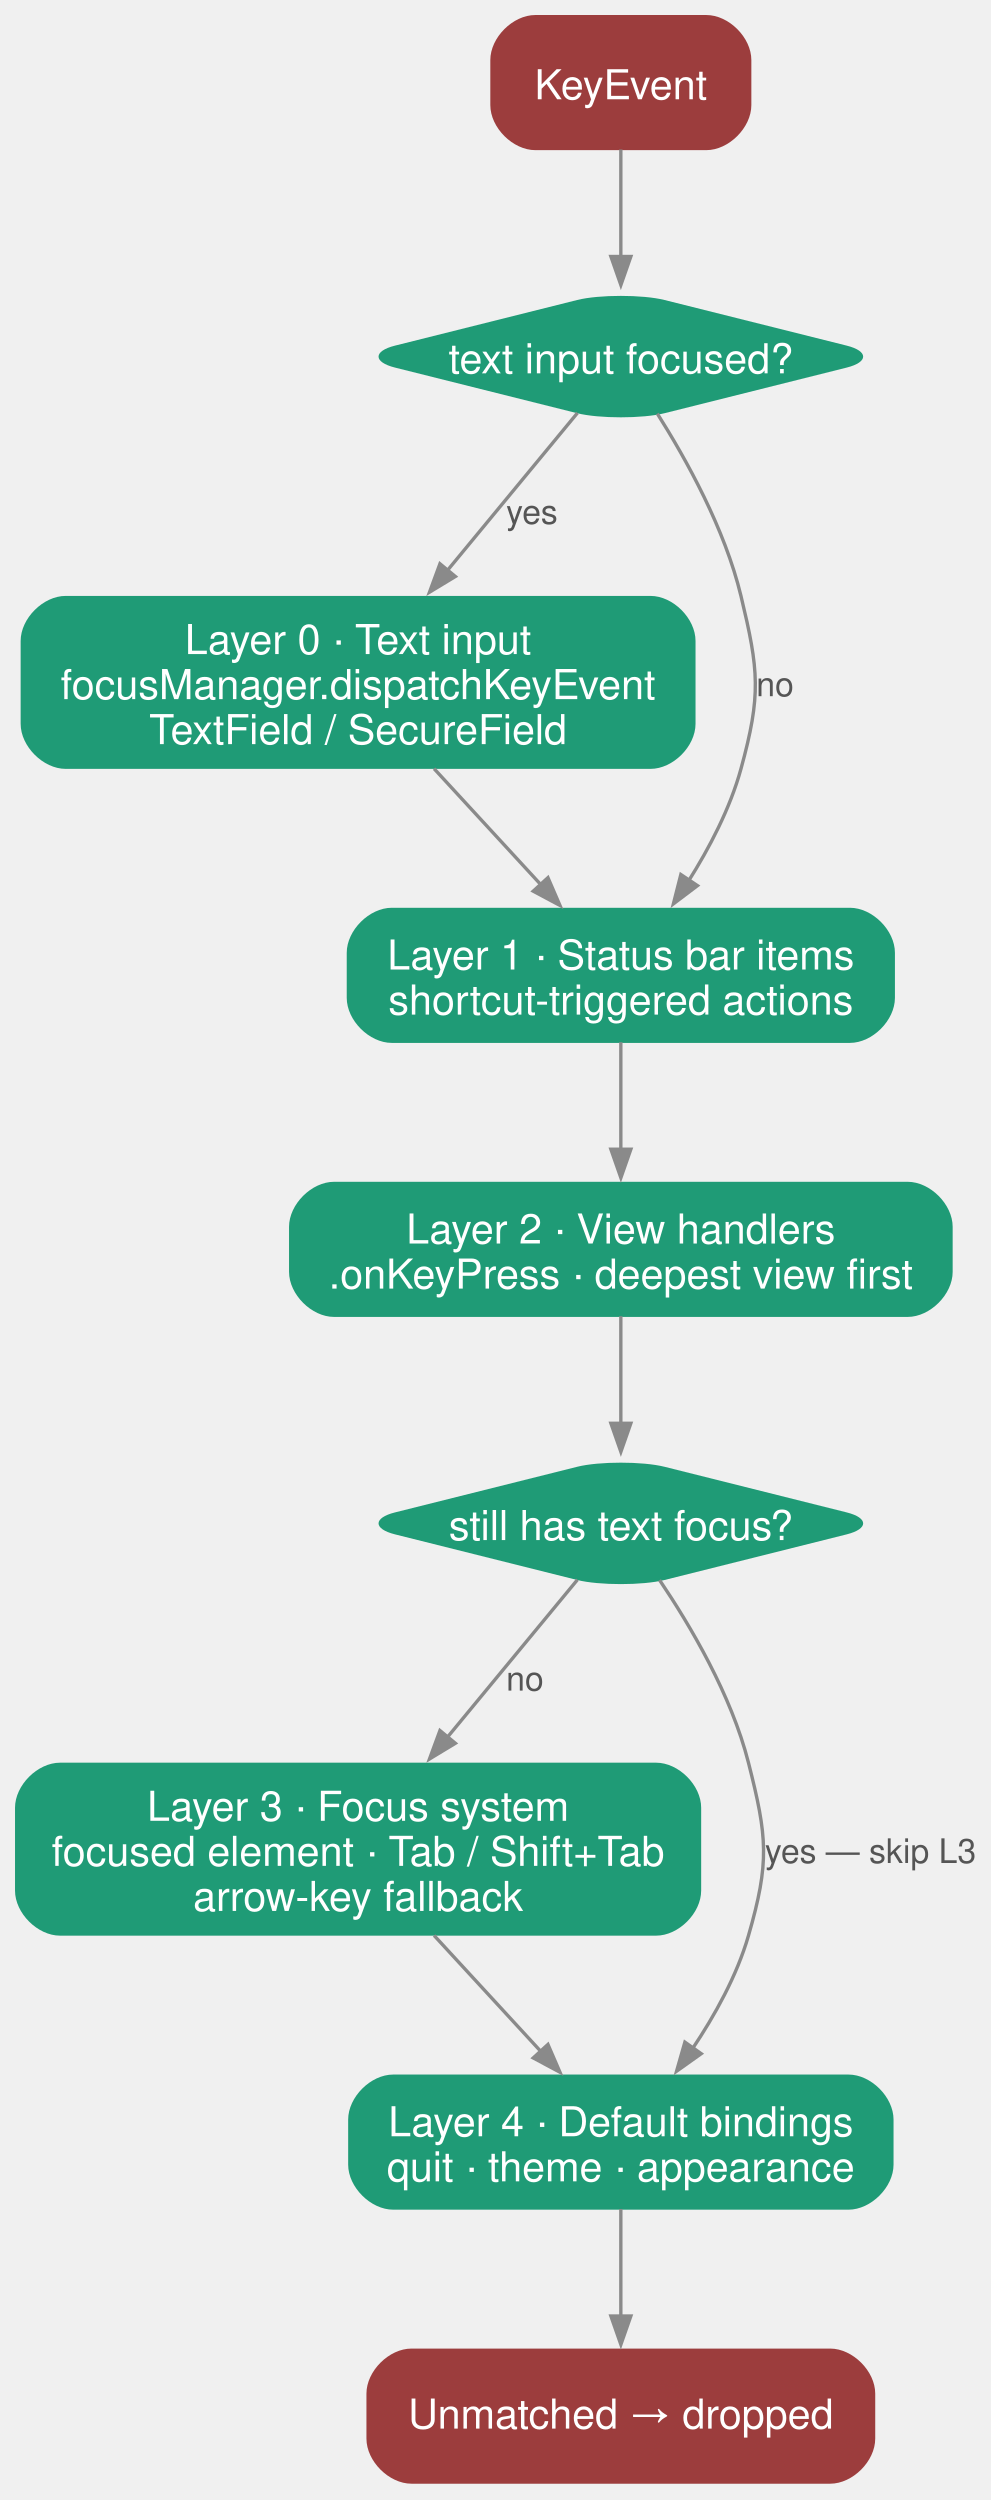
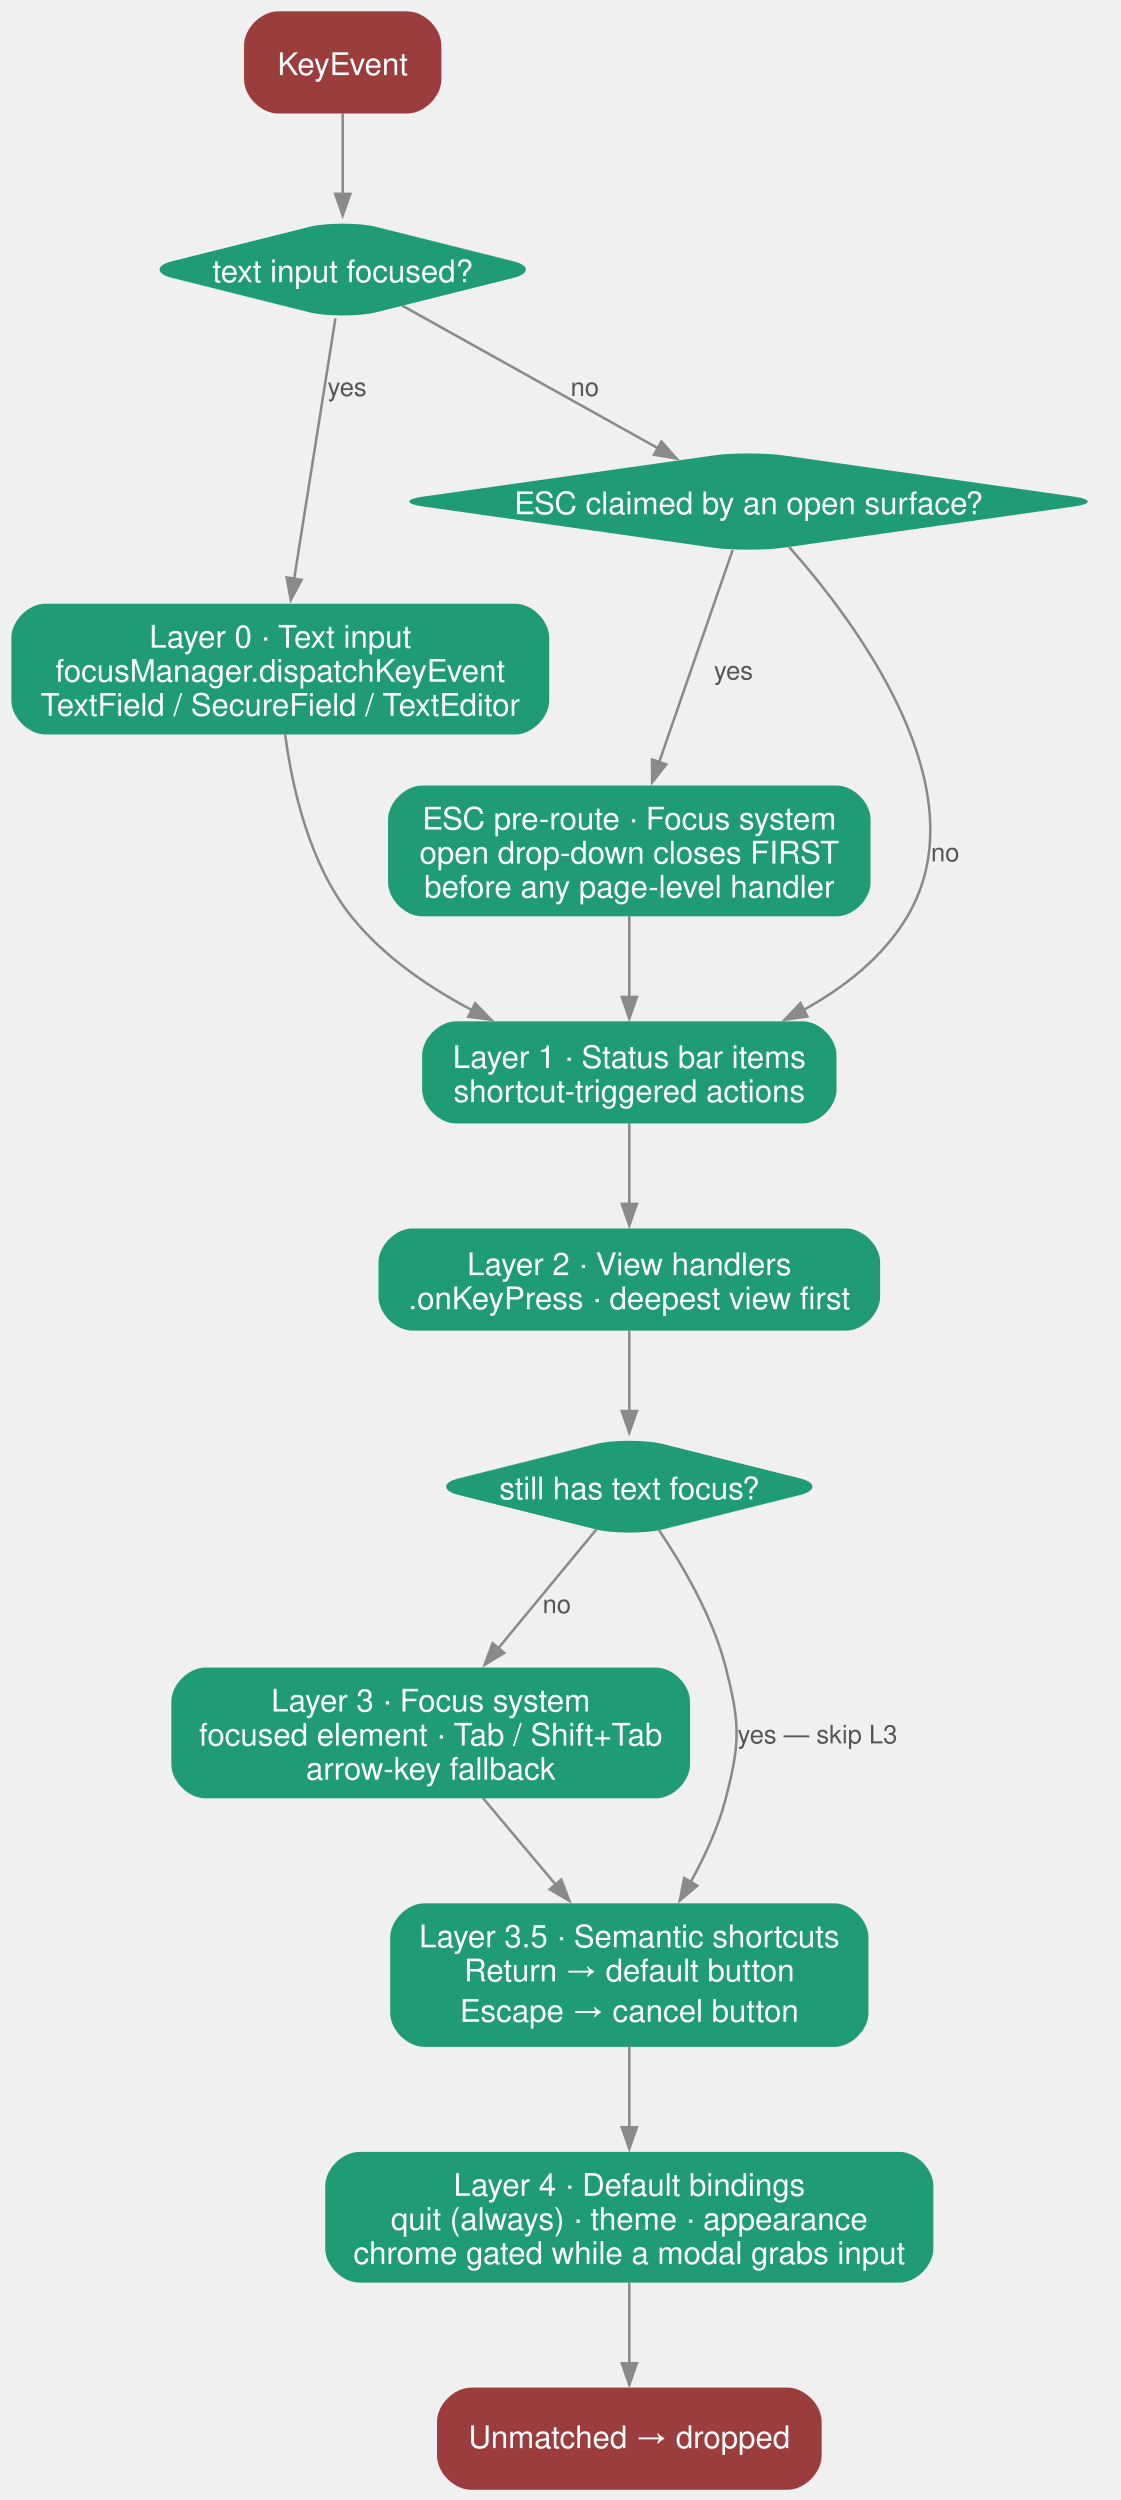
- <svg xmlns="http://www.w3.org/2000/svg" width="264pt" height="666pt" viewBox="0.00 0.00 264.00 666.00">
+ <svg xmlns="http://www.w3.org/2000/svg" width="395pt" height="881pt" viewBox="0.00 0.00 395.00 881.00">
  <style>
.edge path { fill: none; stroke: #8a8a8a; }
.edge polygon { stroke: #8a8a8a; fill: #8a8a8a; }
.cluster path, .cluster polygon { fill: none; stroke: #c8c8c8; }
@media (prefers-color-scheme: dark) {
  .edge text { fill: #cdd1d5; }
  .edge path { stroke: #9aa0a6; }
  .edge polygon { stroke: #9aa0a6; fill: #9aa0a6; }
  .cluster text { fill: #9aa0a6; }
  .cluster path, .cluster polygon { stroke: #5a5a5a; }
}
</style>
-   <g id="graph0" class="graph" transform="scale(1 1) rotate(0) translate(4 661.66)">
+   <g id="graph0" class="graph" transform="scale(1 1) rotate(0) translate(4 877.4)">
    <g id="node1" class="node">
-       <path fill="#9c3d3d" stroke="black" stroke-width="0" d="M184.16,-657.66C184.16,-657.66 138.62,-657.66 138.62,-657.66 132.62,-657.66 126.62,-651.66 126.62,-645.66 126.62,-645.66 126.62,-633.66 126.62,-633.66 126.62,-627.66 132.62,-621.66 138.62,-621.66 138.62,-621.66 184.16,-621.66 184.16,-621.66 190.16,-621.66 196.16,-627.66 196.16,-633.66 196.16,-633.66 196.16,-645.66 196.16,-645.66 196.16,-651.66 190.16,-657.66 184.16,-657.66" />
-       <text xml:space="preserve" text-anchor="middle" x="161.39" y="-635.21" font-family="Helvetica,sans-Serif" font-size="11.00" fill="white">KeyEvent</text>
+       <path fill="#9c3d3d" stroke="black" stroke-width="0" d="M139.54,-873.4C139.54,-873.4 94,-873.4 94,-873.4 88,-873.4 82,-867.4 82,-861.4 82,-861.4 82,-849.4 82,-849.4 82,-843.4 88,-837.4 94,-837.4 94,-837.4 139.54,-837.4 139.54,-837.4 145.54,-837.4 151.54,-843.4 151.54,-849.4 151.54,-849.4 151.54,-861.4 151.54,-861.4 151.54,-867.4 145.54,-873.4 139.54,-873.4" />
+       <text xml:space="preserve" text-anchor="middle" x="116.77" y="-850.95" font-family="Helvetica,sans-Serif" font-size="11.00" fill="white">KeyEvent</text>
    </g>
    <g id="node2" class="node">
-       <path fill="#1f9b76" stroke="black" stroke-width="0" d="M149.76,-581.74C149.76,-581.74 101.21,-569.58 101.21,-569.58 95.39,-568.12 95.39,-565.2 101.21,-563.74 101.21,-563.74 149.76,-551.58 149.76,-551.58 155.58,-550.12 167.21,-550.12 173.03,-551.58 173.03,-551.58 221.58,-563.74 221.58,-563.74 227.4,-565.2 227.4,-568.12 221.58,-569.58 221.58,-569.58 173.03,-581.74 173.03,-581.74 167.21,-583.2 155.58,-583.2 149.76,-581.74" />
-       <text xml:space="preserve" text-anchor="middle" x="161.39" y="-562.21" font-family="Helvetica,sans-Serif" font-size="11.00" fill="white">text input focused?</text>
+       <path fill="#1f9b76" stroke="black" stroke-width="0" d="M105.13,-797.48C105.13,-797.48 56.59,-785.32 56.59,-785.32 50.77,-783.86 50.77,-780.94 56.59,-779.48 56.59,-779.48 105.13,-767.32 105.13,-767.32 110.95,-765.86 122.59,-765.86 128.41,-767.32 128.41,-767.32 176.95,-779.48 176.95,-779.48 182.77,-780.94 182.77,-783.86 176.95,-785.32 176.95,-785.32 128.41,-797.48 128.41,-797.48 122.59,-798.94 110.95,-798.94 105.13,-797.48" />
+       <text xml:space="preserve" text-anchor="middle" x="116.77" y="-777.95" font-family="Helvetica,sans-Serif" font-size="11.00" fill="white">text input focused?</text>
    </g>
    <g id="edge1" class="edge">
-       <path vector-effect="non-scaling-stroke" fill="none" stroke="#8a8a8a" stroke-width="1.2" d="M161.39,-621.83C161.39,-613.26 161.39,-602.65 161.39,-593.1" />
-       <polygon fill="#8a8a8a" stroke="#8a8a8a" stroke-width="1.2" points="163.85,-593.18 161.4,-586.18 158.95,-593.18 163.85,-593.18" />
+       <path vector-effect="non-scaling-stroke" fill="none" stroke="#8a8a8a" stroke-width="1.2" d="M116.77,-837.57C116.77,-829 116.77,-818.39 116.77,-808.84" />
+       <polygon fill="#8a8a8a" stroke="#8a8a8a" stroke-width="1.2" points="119.22,-808.92 116.77,-801.92 114.32,-808.92 119.22,-808.92" />
    </g>
    <g id="node3" class="node">
-       <path fill="#1f9b76" stroke="black" stroke-width="0" d="M169.29,-502.91C169.29,-502.91 13.5,-502.91 13.5,-502.91 7.5,-502.91 1.5,-496.91 1.5,-490.91 1.5,-490.91 1.5,-468.83 1.5,-468.83 1.5,-462.83 7.5,-456.83 13.5,-456.83 13.5,-456.83 169.29,-456.83 169.29,-456.83 175.29,-456.83 181.29,-462.83 181.29,-468.83 181.29,-468.83 181.29,-490.91 181.29,-490.91 181.29,-496.91 175.29,-502.91 169.29,-502.91" />
-       <text xml:space="preserve" text-anchor="middle" x="91.39" y="-487.42" font-family="Helvetica,sans-Serif" font-size="11.00" fill="white">Layer 0 · Text input</text>
-       <text xml:space="preserve" text-anchor="middle" x="91.39" y="-475.42" font-family="Helvetica,sans-Serif" font-size="11.00" fill="white">focusManager.dispatchKeyEvent</text>
-       <text xml:space="preserve" text-anchor="middle" x="91.39" y="-463.42" font-family="Helvetica,sans-Serif" font-size="11.00" fill="white">TextField / SecureField</text>
+       <path fill="#1f9b76" stroke="black" stroke-width="0" d="M177.54,-664.65C177.54,-664.65 12,-664.65 12,-664.65 6,-664.65 0,-658.65 0,-652.65 0,-652.65 0,-630.57 0,-630.57 0,-624.57 6,-618.57 12,-618.57 12,-618.57 177.54,-618.57 177.54,-618.57 183.54,-618.57 189.54,-624.57 189.54,-630.57 189.54,-630.57 189.54,-652.65 189.54,-652.65 189.54,-658.65 183.54,-664.65 177.54,-664.65" />
+       <text xml:space="preserve" text-anchor="middle" x="94.77" y="-649.16" font-family="Helvetica,sans-Serif" font-size="11.00" fill="white">Layer 0 · Text input</text>
+       <text xml:space="preserve" text-anchor="middle" x="94.77" y="-637.16" font-family="Helvetica,sans-Serif" font-size="11.00" fill="white">focusManager.dispatchKeyEvent</text>
+       <text xml:space="preserve" text-anchor="middle" x="94.77" y="-625.16" font-family="Helvetica,sans-Serif" font-size="11.00" fill="white">TextField / SecureField / TextEditor</text>
    </g>
    <g id="edge2" class="edge">
-       <path vector-effect="non-scaling-stroke" fill="none" stroke="#8a8a8a" stroke-width="1.2" d="M149.84,-551.66C140.43,-540.26 126.83,-523.79 115.12,-509.61" />
-       <polygon fill="#8a8a8a" stroke="#8a8a8a" stroke-width="1.2" points="117.05,-508.1 110.71,-504.26 113.27,-511.22 117.05,-508.1" />
-       <text xml:space="preserve" text-anchor="middle" x="137.71" y="-522.11" font-family="Helvetica,sans-Serif" font-size="9.00" fill="#555555">yes</text>
+       <path vector-effect="non-scaling-stroke" fill="none" stroke="#8a8a8a" stroke-width="1.2" d="M114.2,-765.21C110.63,-742.66 104.08,-701.37 99.59,-672.99" />
+       <polygon fill="#8a8a8a" stroke="#8a8a8a" stroke-width="1.2" points="102.06,-672.95 98.54,-666.42 97.22,-673.72 102.06,-672.95" />
+       <text xml:space="preserve" text-anchor="middle" x="118.33" y="-737.85" font-family="Helvetica,sans-Serif" font-size="9.00" fill="#555555">yes</text>
    </g>
    <g id="node4" class="node">
-       <path fill="#1f9b76" stroke="black" stroke-width="0" d="M222.41,-419.83C222.41,-419.83 100.38,-419.83 100.38,-419.83 94.38,-419.83 88.37,-413.83 88.37,-407.83 88.37,-407.83 88.37,-395.83 88.37,-395.83 88.37,-389.83 94.37,-383.83 100.37,-383.83 100.37,-383.83 222.41,-383.83 222.41,-383.83 228.41,-383.83 234.41,-389.83 234.41,-395.83 234.41,-395.83 234.41,-407.83 234.41,-407.83 234.41,-413.83 228.41,-419.83 222.41,-419.83" />
-       <text xml:space="preserve" text-anchor="middle" x="161.39" y="-403.38" font-family="Helvetica,sans-Serif" font-size="11.00" fill="white">Layer 1 · Status bar items</text>
-       <text xml:space="preserve" text-anchor="middle" x="161.39" y="-391.38" font-family="Helvetica,sans-Serif" font-size="11.00" fill="white">shortcut-triggered actions</text>
+       <path fill="#1f9b76" stroke="black" stroke-width="0" d="M247.89,-716.97C247.89,-716.97 144.71,-702.33 144.71,-702.33 138.77,-701.49 138.77,-699.81 144.71,-698.97 144.71,-698.97 247.89,-684.33 247.89,-684.33 253.83,-683.49 265.71,-683.49 271.65,-684.33 271.65,-684.33 374.83,-698.97 374.83,-698.97 380.77,-699.81 380.77,-701.49 374.83,-702.33 374.83,-702.33 271.65,-716.97 271.65,-716.97 265.71,-717.81 253.83,-717.81 247.89,-716.97" />
+       <text xml:space="preserve" text-anchor="middle" x="259.77" y="-696.2" font-family="Helvetica,sans-Serif" font-size="11.00" fill="white">ESC claimed by an open surface?</text>
    </g>
    <g id="edge3" class="edge">
-       <path vector-effect="non-scaling-stroke" fill="none" stroke="#8a8a8a" stroke-width="1.2" d="M171.11,-551.47C178.86,-539.22 189.11,-520.75 193.39,-502.91 198.18,-483 198.81,-476.58 193.39,-456.83 190.51,-446.32 185,-435.78 179.35,-426.84" />
-       <polygon fill="#8a8a8a" stroke="#8a8a8a" stroke-width="1.2" points="181.55,-425.72 175.64,-421.25 177.47,-428.44 181.55,-425.72" />
-       <text xml:space="preserve" text-anchor="middle" x="202.47" y="-476.19" font-family="Helvetica,sans-Serif" font-size="9.00" fill="#555555">no</text>
+       <path vector-effect="non-scaling-stroke" fill="none" stroke="#8a8a8a" stroke-width="1.2" d="M137.56,-769.8C161.35,-756.54 200.58,-734.66 228.16,-719.28" />
+       <polygon fill="#8a8a8a" stroke="#8a8a8a" stroke-width="1.2" points="229.1,-721.56 234.02,-716.01 226.71,-717.28 229.1,-721.56" />
+       <text xml:space="preserve" text-anchor="middle" x="202.08" y="-737.85" font-family="Helvetica,sans-Serif" font-size="9.00" fill="#555555">no</text>
+     </g>
+     <g id="node6" class="node">
+       <path fill="#1f9b76" stroke="black" stroke-width="0" d="M278.79,-517.49C278.79,-517.49 156.75,-517.49 156.75,-517.49 150.75,-517.49 144.75,-511.49 144.75,-505.49 144.75,-505.49 144.75,-493.49 144.75,-493.49 144.75,-487.49 150.75,-481.49 156.75,-481.49 156.75,-481.49 278.79,-481.49 278.79,-481.49 284.79,-481.49 290.79,-487.49 290.79,-493.49 290.79,-493.49 290.79,-505.49 290.79,-505.49 290.79,-511.49 284.79,-517.49 278.79,-517.49" />
+       <text xml:space="preserve" text-anchor="middle" x="217.77" y="-501.04" font-family="Helvetica,sans-Serif" font-size="11.00" fill="white">Layer 1 · Status bar items</text>
+       <text xml:space="preserve" text-anchor="middle" x="217.77" y="-489.04" font-family="Helvetica,sans-Serif" font-size="11.00" fill="white">shortcut-triggered actions</text>
    </g>
    <g id="edge4" class="edge">
-       <path vector-effect="non-scaling-stroke" fill="none" stroke="#8a8a8a" stroke-width="1.2" d="M111.64,-456.88C120.65,-447.09 131.26,-435.57 140.36,-425.68" />
-       <polygon fill="#8a8a8a" stroke="#8a8a8a" stroke-width="1.2" points="141.92,-427.6 144.86,-420.79 138.31,-424.29 141.92,-427.6" />
+       <path vector-effect="non-scaling-stroke" fill="none" stroke="#8a8a8a" stroke-width="1.2" d="M96.48,-618.67C98.94,-599.86 104.99,-572.97 119.77,-554.49 130.98,-540.48 146.86,-529.55 162.59,-521.3" />
+       <polygon fill="#8a8a8a" stroke="#8a8a8a" stroke-width="1.2" points="163.48,-523.59 168.64,-518.27 161.29,-519.21 163.48,-523.59" />
    </g>
    <g id="node5" class="node">
-       <path fill="#1f9b76" stroke="black" stroke-width="0" d="M237.79,-346.83C237.79,-346.83 85,-346.83 85,-346.83 79,-346.83 73,-340.83 73,-334.83 73,-334.83 73,-322.83 73,-322.83 73,-316.83 79,-310.83 85,-310.83 85,-310.83 237.79,-310.83 237.79,-310.83 243.79,-310.83 249.79,-316.83 249.79,-322.83 249.79,-322.83 249.79,-334.83 249.79,-334.83 249.79,-340.83 243.79,-346.83 237.79,-346.83" />
-       <text xml:space="preserve" text-anchor="middle" x="161.39" y="-330.38" font-family="Helvetica,sans-Serif" font-size="11.00" fill="white">Layer 2 · View handlers</text>
-       <text xml:space="preserve" text-anchor="middle" x="161.39" y="-318.38" font-family="Helvetica,sans-Serif" font-size="11.00" fill="white">.onKeyPress · deepest view first</text>
+       <path fill="#1f9b76" stroke="black" stroke-width="0" d="M290.79,-600.57C290.79,-600.57 144.75,-600.57 144.75,-600.57 138.75,-600.57 132.75,-594.57 132.75,-588.57 132.75,-588.57 132.75,-566.49 132.75,-566.49 132.75,-560.49 138.75,-554.49 144.75,-554.49 144.75,-554.49 290.79,-554.49 290.79,-554.49 296.79,-554.49 302.79,-560.49 302.79,-566.49 302.79,-566.49 302.79,-588.57 302.79,-588.57 302.79,-594.57 296.79,-600.57 290.79,-600.57" />
+       <text xml:space="preserve" text-anchor="middle" x="217.77" y="-585.08" font-family="Helvetica,sans-Serif" font-size="11.00" fill="white">ESC pre-route · Focus system</text>
+       <text xml:space="preserve" text-anchor="middle" x="217.77" y="-573.08" font-family="Helvetica,sans-Serif" font-size="11.00" fill="white">open drop-down closes FIRST</text>
+       <text xml:space="preserve" text-anchor="middle" x="217.77" y="-561.08" font-family="Helvetica,sans-Serif" font-size="11.00" fill="white">before any page-level handler</text>
    </g>
    <g id="edge5" class="edge">
-       <path vector-effect="non-scaling-stroke" fill="none" stroke="#8a8a8a" stroke-width="1.2" d="M161.39,-384C161.39,-375.43 161.39,-364.82 161.39,-355.27" />
-       <polygon fill="#8a8a8a" stroke="#8a8a8a" stroke-width="1.2" points="163.85,-355.35 161.4,-348.35 158.95,-355.35 163.85,-355.35" />
-     </g>
-     <g id="node6" class="node">
-       <path fill="#1f9b76" stroke="black" stroke-width="0" d="M149.76,-270.91C149.76,-270.91 101.21,-258.75 101.21,-258.75 95.39,-257.29 95.39,-254.37 101.21,-252.91 101.21,-252.91 149.76,-240.75 149.76,-240.75 155.58,-239.29 167.21,-239.29 173.03,-240.75 173.03,-240.75 221.58,-252.91 221.58,-252.91 227.4,-254.37 227.4,-257.29 221.58,-258.75 221.58,-258.75 173.03,-270.91 173.03,-270.91 167.21,-272.37 155.58,-272.37 149.76,-270.91" />
-       <text xml:space="preserve" text-anchor="middle" x="161.39" y="-251.38" font-family="Helvetica,sans-Serif" font-size="11.00" fill="white">still has text focus?</text>
+       <path vector-effect="non-scaling-stroke" fill="none" stroke="#8a8a8a" stroke-width="1.2" d="M254.19,-683.57C247.59,-664.54 236.47,-632.46 228.25,-608.74" />
+       <polygon fill="#8a8a8a" stroke="#8a8a8a" stroke-width="1.2" points="230.57,-607.95 225.96,-602.14 225.94,-609.56 230.57,-607.95" />
+       <text xml:space="preserve" text-anchor="middle" x="254.48" y="-637.94" font-family="Helvetica,sans-Serif" font-size="9.00" fill="#555555">yes</text>
    </g>
    <g id="edge6" class="edge">
-       <path vector-effect="non-scaling-stroke" fill="none" stroke="#8a8a8a" stroke-width="1.2" d="M161.39,-311C161.39,-302.43 161.39,-291.82 161.39,-282.27" />
-       <polygon fill="#8a8a8a" stroke="#8a8a8a" stroke-width="1.2" points="163.85,-282.35 161.4,-275.35 158.95,-282.35 163.85,-282.35" />
+       <path vector-effect="non-scaling-stroke" fill="none" stroke="#8a8a8a" stroke-width="1.2" d="M273.84,-684.92C297.92,-657.85 342.01,-598.91 315.77,-554.49 307.31,-540.18 293.56,-529.4 278.99,-521.39" />
+       <polygon fill="#8a8a8a" stroke="#8a8a8a" stroke-width="1.2" points="280.29,-519.3 272.94,-518.28 278.05,-523.66 280.29,-519.3" />
+       <text xml:space="preserve" text-anchor="middle" x="329.08" y="-573.86" font-family="Helvetica,sans-Serif" font-size="9.00" fill="#555555">no</text>
+     </g>
+     <g id="edge7" class="edge">
+       <path vector-effect="non-scaling-stroke" fill="none" stroke="#8a8a8a" stroke-width="1.2" d="M217.77,-554.54C217.77,-545.59 217.77,-535.19 217.77,-525.92" />
+       <polygon fill="#8a8a8a" stroke="#8a8a8a" stroke-width="1.2" points="220.22,-525.93 217.77,-518.93 215.32,-525.93 220.22,-525.93" />
    </g>
    <g id="node7" class="node">
-       <path fill="#1f9b76" stroke="black" stroke-width="0" d="M170.79,-192.08C170.79,-192.08 12,-192.08 12,-192.08 6,-192.08 0,-186.08 0,-180.08 0,-180.08 0,-158 0,-158 0,-152 6,-146 12,-146 12,-146 170.79,-146 170.79,-146 176.79,-146 182.79,-152 182.79,-158 182.79,-158 182.79,-180.08 182.79,-180.08 182.79,-186.08 176.79,-192.08 170.79,-192.08" />
-       <text xml:space="preserve" text-anchor="middle" x="91.39" y="-176.59" font-family="Helvetica,sans-Serif" font-size="11.00" fill="white">Layer 3 · Focus system</text>
-       <text xml:space="preserve" text-anchor="middle" x="91.39" y="-164.59" font-family="Helvetica,sans-Serif" font-size="11.00" fill="white">focused element · Tab / Shift+Tab</text>
-       <text xml:space="preserve" text-anchor="middle" x="91.39" y="-152.59" font-family="Helvetica,sans-Serif" font-size="11.00" fill="white">arrow-key fallback</text>
+       <path fill="#1f9b76" stroke="black" stroke-width="0" d="M294.16,-444.49C294.16,-444.49 141.38,-444.49 141.38,-444.49 135.38,-444.49 129.38,-438.49 129.38,-432.49 129.38,-432.49 129.38,-420.49 129.38,-420.49 129.38,-414.49 135.38,-408.49 141.38,-408.49 141.38,-408.49 294.16,-408.49 294.16,-408.49 300.16,-408.49 306.16,-414.49 306.16,-420.49 306.16,-420.49 306.16,-432.49 306.16,-432.49 306.16,-438.49 300.16,-444.49 294.16,-444.49" />
+       <text xml:space="preserve" text-anchor="middle" x="217.77" y="-428.04" font-family="Helvetica,sans-Serif" font-size="11.00" fill="white">Layer 2 · View handlers</text>
+       <text xml:space="preserve" text-anchor="middle" x="217.77" y="-416.04" font-family="Helvetica,sans-Serif" font-size="11.00" fill="white">.onKeyPress · deepest view first</text>
    </g>
    <g id="edge8" class="edge">
-       <path vector-effect="non-scaling-stroke" fill="none" stroke="#8a8a8a" stroke-width="1.2" d="M149.84,-240.83C140.43,-229.43 126.83,-212.96 115.12,-198.78" />
-       <polygon fill="#8a8a8a" stroke="#8a8a8a" stroke-width="1.2" points="117.05,-197.27 110.71,-193.43 113.27,-200.39 117.05,-197.27" />
-       <text xml:space="preserve" text-anchor="middle" x="135.84" y="-211.28" font-family="Helvetica,sans-Serif" font-size="9.00" fill="#555555">no</text>
+       <path vector-effect="non-scaling-stroke" fill="none" stroke="#8a8a8a" stroke-width="1.2" d="M217.77,-481.66C217.77,-473.09 217.77,-462.48 217.77,-452.93" />
+       <polygon fill="#8a8a8a" stroke="#8a8a8a" stroke-width="1.2" points="220.22,-453.01 217.77,-446.01 215.32,-453.01 220.22,-453.01" />
    </g>
    <g id="node8" class="node">
-       <path fill="#1f9b76" stroke="black" stroke-width="0" d="M222.04,-109C222.04,-109 100.75,-109 100.75,-109 94.75,-109 88.75,-103 88.75,-97 88.75,-97 88.75,-85 88.75,-85 88.75,-79 94.75,-73 100.75,-73 100.75,-73 222.04,-73 222.04,-73 228.04,-73 234.04,-79 234.04,-85 234.04,-85 234.04,-97 234.04,-97 234.04,-103 228.04,-109 222.04,-109" />
-       <text xml:space="preserve" text-anchor="middle" x="161.39" y="-92.55" font-family="Helvetica,sans-Serif" font-size="11.00" fill="white">Layer 4 · Default bindings</text>
-       <text xml:space="preserve" text-anchor="middle" x="161.39" y="-80.55" font-family="Helvetica,sans-Serif" font-size="11.00" fill="white">quit · theme · appearance</text>
-     </g>
-     <g id="edge7" class="edge">
-       <path vector-effect="non-scaling-stroke" fill="none" stroke="#8a8a8a" stroke-width="1.2" d="M171.71,-240.73C179.94,-228.54 190.83,-210.1 195.39,-192.08 200.43,-172.23 201.07,-165.68 195.39,-146 192.32,-135.36 186.46,-124.79 180.46,-115.86" />
-       <polygon fill="#8a8a8a" stroke="#8a8a8a" stroke-width="1.2" points="182.54,-114.56 176.5,-110.26 178.54,-117.39 182.54,-114.56" />
-       <text xml:space="preserve" text-anchor="middle" x="227.92" y="-165.36" font-family="Helvetica,sans-Serif" font-size="9.00" fill="#555555">yes — skip L3</text>
+       <path fill="#1f9b76" stroke="black" stroke-width="0" d="M206.13,-368.57C206.13,-368.57 157.59,-356.41 157.59,-356.41 151.77,-354.95 151.77,-352.03 157.59,-350.57 157.59,-350.57 206.13,-338.41 206.13,-338.41 211.95,-336.95 223.59,-336.95 229.41,-338.41 229.41,-338.41 277.95,-350.57 277.95,-350.57 283.77,-352.03 283.77,-354.95 277.95,-356.41 277.95,-356.41 229.41,-368.57 229.41,-368.57 223.59,-370.03 211.95,-370.03 206.13,-368.57" />
+       <text xml:space="preserve" text-anchor="middle" x="217.77" y="-349.04" font-family="Helvetica,sans-Serif" font-size="11.00" fill="white">still has text focus?</text>
    </g>
    <g id="edge9" class="edge">
-       <path vector-effect="non-scaling-stroke" fill="none" stroke="#8a8a8a" stroke-width="1.2" d="M111.64,-146.05C120.65,-136.26 131.26,-124.74 140.36,-114.85" />
-       <polygon fill="#8a8a8a" stroke="#8a8a8a" stroke-width="1.2" points="141.92,-116.77 144.86,-109.96 138.31,-113.46 141.92,-116.77" />
+       <path vector-effect="non-scaling-stroke" fill="none" stroke="#8a8a8a" stroke-width="1.2" d="M217.77,-408.66C217.77,-400.09 217.77,-389.48 217.77,-379.93" />
+       <polygon fill="#8a8a8a" stroke="#8a8a8a" stroke-width="1.2" points="220.22,-380.01 217.77,-373.01 215.32,-380.01 220.22,-380.01" />
    </g>
    <g id="node9" class="node">
-       <path fill="#9c3d3d" stroke="black" stroke-width="0" d="M217.16,-36C217.16,-36 105.62,-36 105.62,-36 99.62,-36 93.62,-30 93.62,-24 93.62,-24 93.62,-12 93.62,-12 93.62,-6 99.62,0 105.62,0 105.62,0 217.16,0 217.16,0 223.16,0 229.16,-6 229.16,-12 229.16,-12 229.16,-24 229.16,-24 229.16,-30 223.16,-36 217.16,-36" />
-       <text xml:space="preserve" text-anchor="middle" x="161.39" y="-14.68" font-family="Helvetica,sans-Serif" font-size="11.00" fill="white">Unmatched → dropped</text>
+       <path fill="#1f9b76" stroke="black" stroke-width="0" d="M227.16,-289.74C227.16,-289.74 68.38,-289.74 68.38,-289.74 62.38,-289.74 56.37,-283.74 56.37,-277.74 56.37,-277.74 56.37,-255.66 56.37,-255.66 56.37,-249.66 62.37,-243.66 68.37,-243.66 68.37,-243.66 227.16,-243.66 227.16,-243.66 233.16,-243.66 239.16,-249.66 239.16,-255.66 239.16,-255.66 239.16,-277.74 239.16,-277.74 239.16,-283.74 233.16,-289.74 227.16,-289.74" />
+       <text xml:space="preserve" text-anchor="middle" x="147.77" y="-274.25" font-family="Helvetica,sans-Serif" font-size="11.00" fill="white">Layer 3 · Focus system</text>
+       <text xml:space="preserve" text-anchor="middle" x="147.77" y="-262.25" font-family="Helvetica,sans-Serif" font-size="11.00" fill="white">focused element · Tab / Shift+Tab</text>
+       <text xml:space="preserve" text-anchor="middle" x="147.77" y="-250.25" font-family="Helvetica,sans-Serif" font-size="11.00" fill="white">arrow-key fallback</text>
+     </g>
+     <g id="edge11" class="edge">
+       <path vector-effect="non-scaling-stroke" fill="none" stroke="#8a8a8a" stroke-width="1.2" d="M206.21,-338.49C196.8,-327.09 183.21,-310.62 171.5,-296.44" />
+       <polygon fill="#8a8a8a" stroke="#8a8a8a" stroke-width="1.2" points="173.43,-294.93 167.08,-291.09 169.65,-298.05 173.43,-294.93" />
+       <text xml:space="preserve" text-anchor="middle" x="192.21" y="-308.94" font-family="Helvetica,sans-Serif" font-size="9.00" fill="#555555">no</text>
+     </g>
+     <g id="node10" class="node">
+       <path fill="#1f9b76" stroke="black" stroke-width="0" d="M290.04,-206.66C290.04,-206.66 145.5,-206.66 145.5,-206.66 139.5,-206.66 133.5,-200.66 133.5,-194.66 133.5,-194.66 133.5,-168.08 133.5,-168.08 133.5,-162.08 139.5,-156.08 145.5,-156.08 145.5,-156.08 290.04,-156.08 290.04,-156.08 296.04,-156.08 302.04,-162.08 302.04,-168.08 302.04,-168.08 302.04,-194.66 302.04,-194.66 302.04,-200.66 296.04,-206.66 290.04,-206.66" />
+       <text xml:space="preserve" text-anchor="middle" x="217.77" y="-191.17" font-family="Helvetica,sans-Serif" font-size="11.00" fill="white">Layer 3.5 · Semantic shortcuts</text>
+       <text xml:space="preserve" text-anchor="middle" x="217.77" y="-179.17" font-family="Helvetica,sans-Serif" font-size="11.00" fill="white">Return → default button</text>
+       <text xml:space="preserve" text-anchor="middle" x="217.77" y="-164.92" font-family="Helvetica,sans-Serif" font-size="11.00" fill="white">Escape → cancel button</text>
    </g>
    <g id="edge10" class="edge">
-       <path vector-effect="non-scaling-stroke" fill="none" stroke="#8a8a8a" stroke-width="1.2" d="M161.39,-73.17C161.39,-64.6 161.39,-53.99 161.39,-44.44" />
-       <polygon fill="#8a8a8a" stroke="#8a8a8a" stroke-width="1.2" points="163.85,-44.52 161.4,-37.52 158.95,-44.52 163.85,-44.52" />
+       <path vector-effect="non-scaling-stroke" fill="none" stroke="#8a8a8a" stroke-width="1.2" d="M228.08,-338.39C236.31,-326.2 247.2,-307.76 251.77,-289.74 256.8,-269.89 256.9,-263.49 251.77,-243.66 249.13,-233.44 244.37,-223.12 239.24,-213.93" />
+       <polygon fill="#8a8a8a" stroke="#8a8a8a" stroke-width="1.2" points="241.46,-212.86 235.8,-208.07 237.23,-215.34 241.46,-212.86" />
+       <text xml:space="preserve" text-anchor="middle" x="284.08" y="-263.02" font-family="Helvetica,sans-Serif" font-size="9.00" fill="#555555">yes — skip L3</text>
+     </g>
+     <g id="edge12" class="edge">
+       <path vector-effect="non-scaling-stroke" fill="none" stroke="#8a8a8a" stroke-width="1.2" d="M166.16,-243.81C174.07,-234.39 183.45,-223.22 192.03,-213.01" />
+       <polygon fill="#8a8a8a" stroke="#8a8a8a" stroke-width="1.2" points="193.74,-214.79 196.36,-207.85 189.99,-211.64 193.74,-214.79" />
+     </g>
+     <g id="node11" class="node">
+       <path fill="#1f9b76" stroke="black" stroke-width="0" d="M312.91,-119.08C312.91,-119.08 122.63,-119.08 122.63,-119.08 116.62,-119.08 110.62,-113.08 110.62,-107.08 110.62,-107.08 110.62,-85 110.62,-85 110.62,-79 116.62,-73 122.62,-73 122.62,-73 312.91,-73 312.91,-73 318.91,-73 324.91,-79 324.91,-85 324.91,-85 324.91,-107.08 324.91,-107.08 324.91,-113.08 318.91,-119.08 312.91,-119.08" />
+       <text xml:space="preserve" text-anchor="middle" x="217.77" y="-103.59" font-family="Helvetica,sans-Serif" font-size="11.00" fill="white">Layer 4 · Default bindings</text>
+       <text xml:space="preserve" text-anchor="middle" x="217.77" y="-91.59" font-family="Helvetica,sans-Serif" font-size="11.00" fill="white">quit (always) · theme · appearance</text>
+       <text xml:space="preserve" text-anchor="middle" x="217.77" y="-79.59" font-family="Helvetica,sans-Serif" font-size="11.00" fill="white">chrome gated while a modal grabs input</text>
+     </g>
+     <g id="edge13" class="edge">
+       <path vector-effect="non-scaling-stroke" fill="none" stroke="#8a8a8a" stroke-width="1.2" d="M217.77,-156.27C217.77,-147.31 217.77,-137.02 217.77,-127.56" />
+       <polygon fill="#8a8a8a" stroke="#8a8a8a" stroke-width="1.2" points="220.22,-127.63 217.77,-120.63 215.32,-127.63 220.22,-127.63" />
+     </g>
+     <g id="node12" class="node">
+       <path fill="#9c3d3d" stroke="black" stroke-width="0" d="M273.54,-36C273.54,-36 162,-36 162,-36 156,-36 150,-30 150,-24 150,-24 150,-12 150,-12 150,-6 156,0 162,0 162,0 273.54,0 273.54,0 279.54,0 285.54,-6 285.54,-12 285.54,-12 285.54,-24 285.54,-24 285.54,-30 279.54,-36 273.54,-36" />
+       <text xml:space="preserve" text-anchor="middle" x="217.77" y="-14.68" font-family="Helvetica,sans-Serif" font-size="11.00" fill="white">Unmatched → dropped</text>
+     </g>
+     <g id="edge14" class="edge">
+       <path vector-effect="non-scaling-stroke" fill="none" stroke="#8a8a8a" stroke-width="1.2" d="M217.77,-73.05C217.77,-64.1 217.77,-53.7 217.77,-44.43" />
+       <polygon fill="#8a8a8a" stroke="#8a8a8a" stroke-width="1.2" points="220.22,-44.44 217.77,-37.44 215.32,-44.44 220.22,-44.44" />
    </g>
  </g>
</svg>
